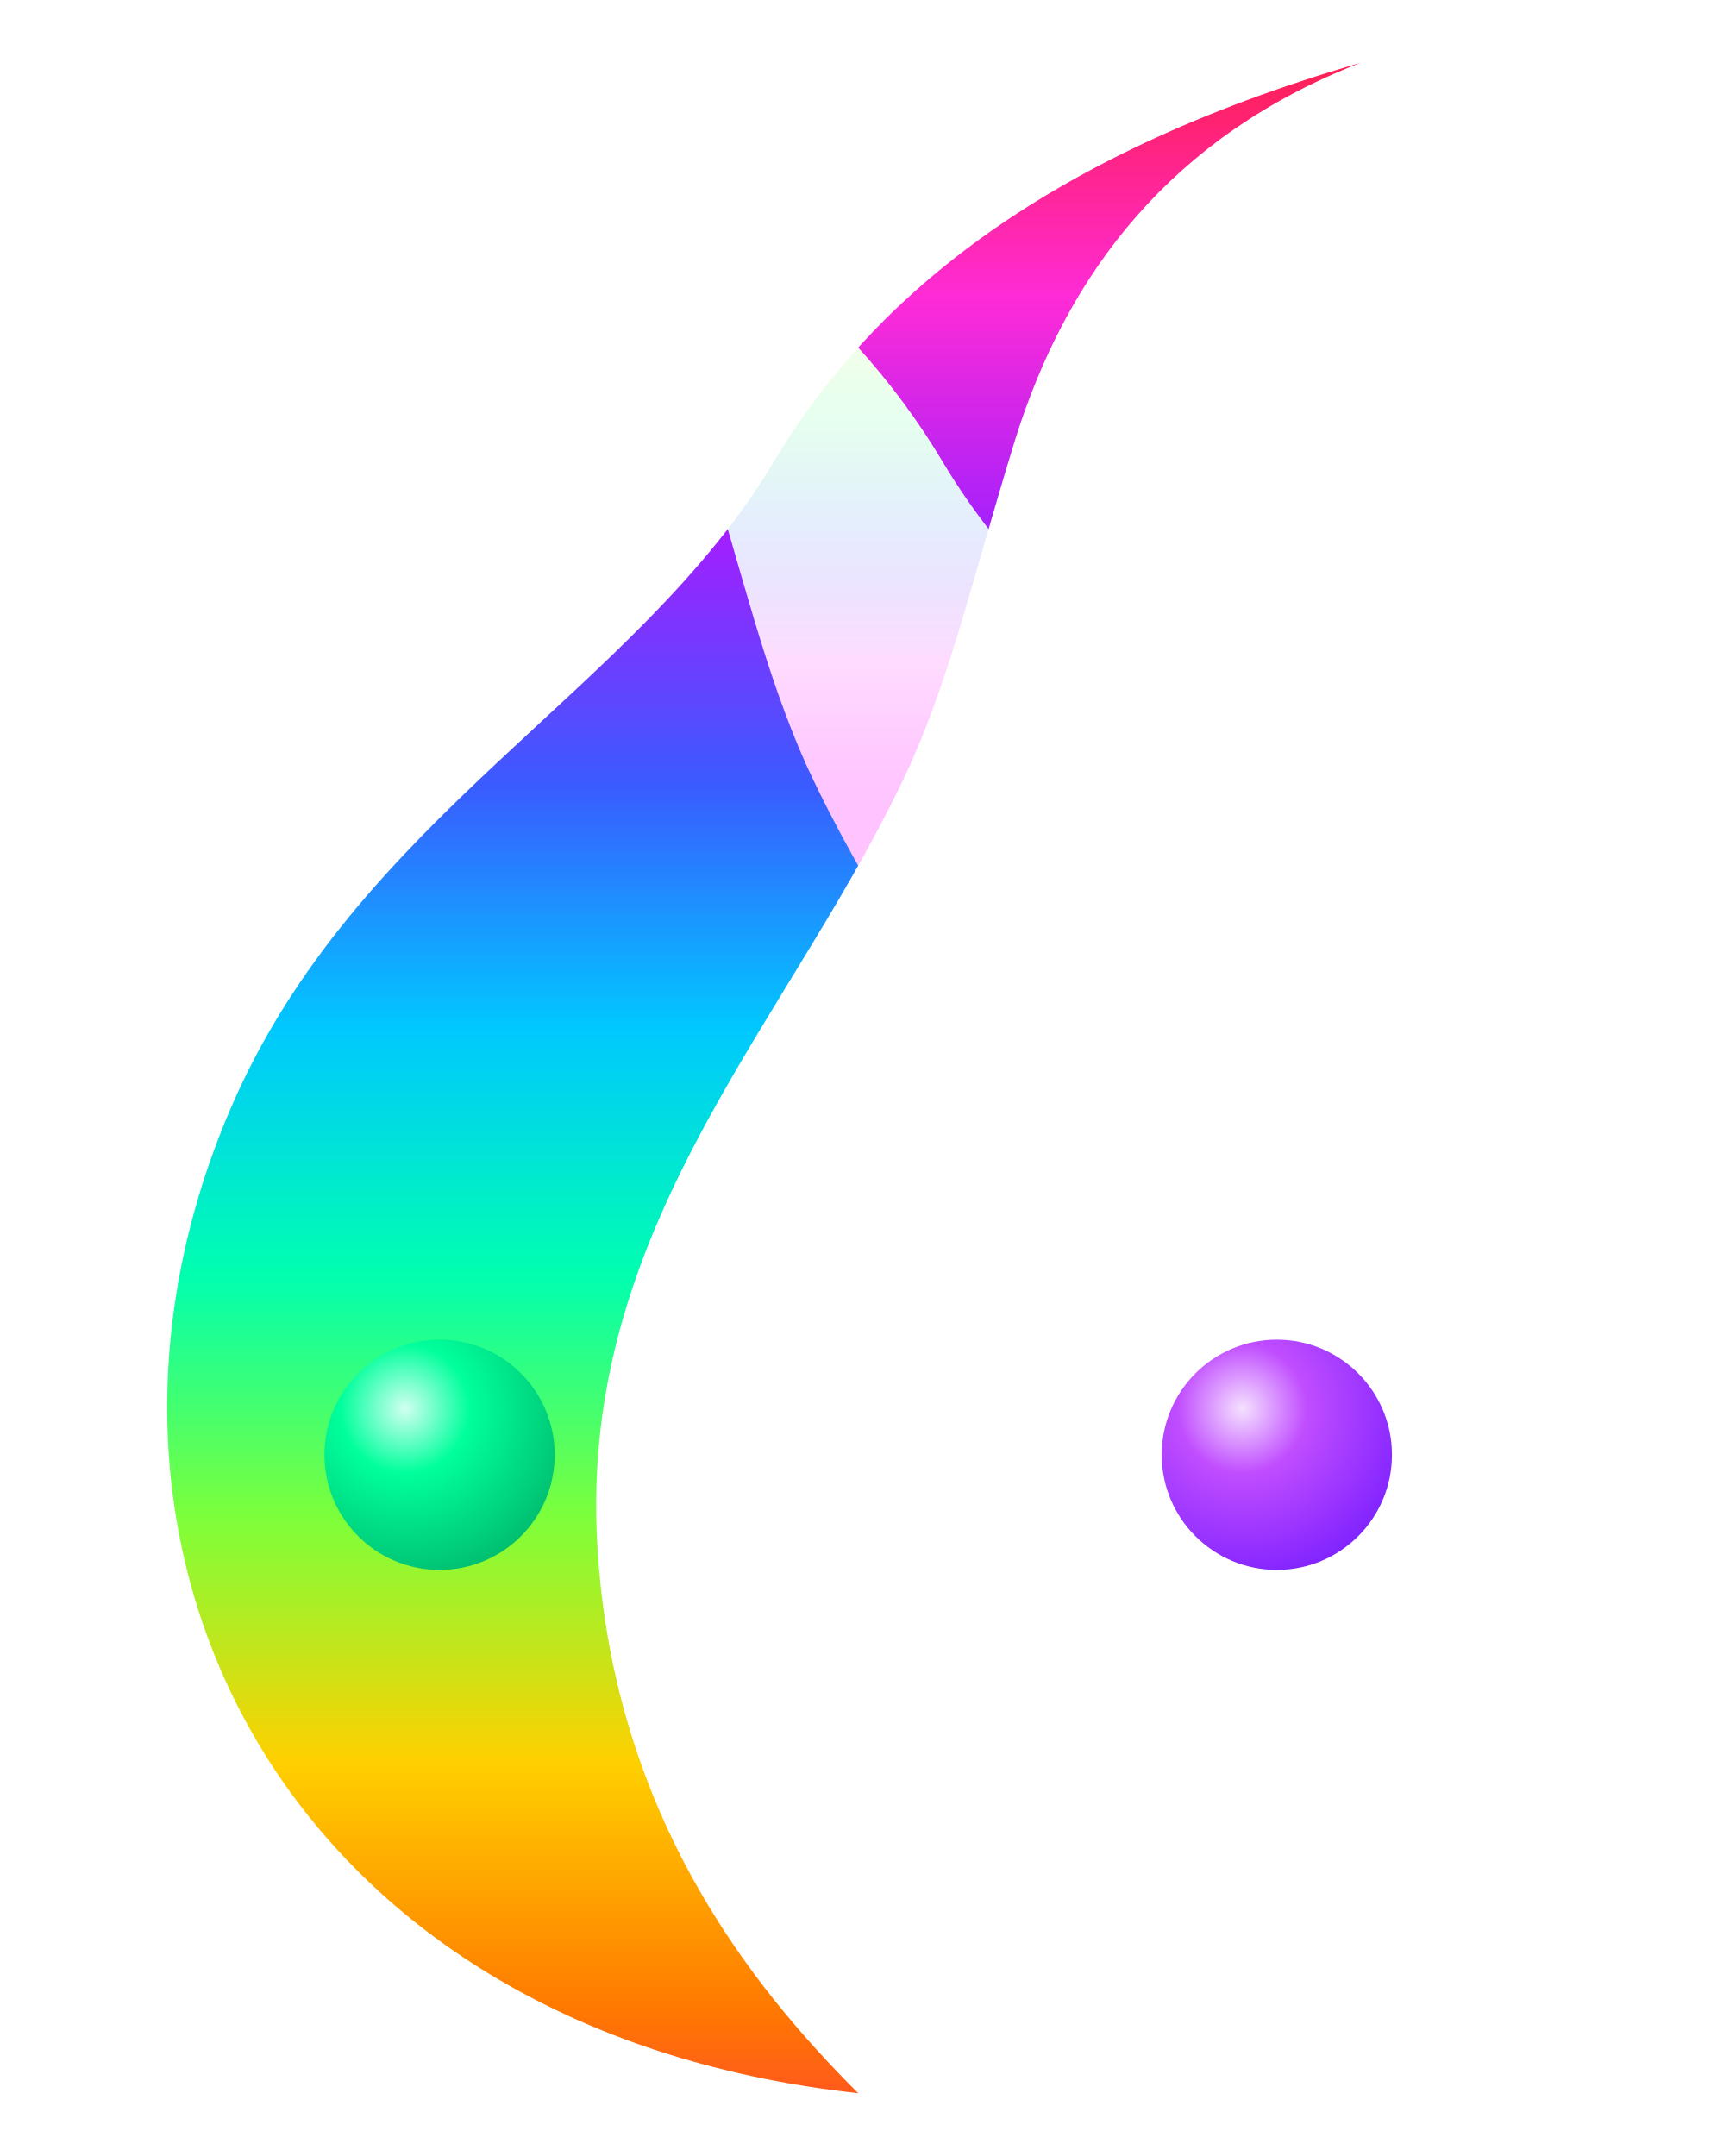
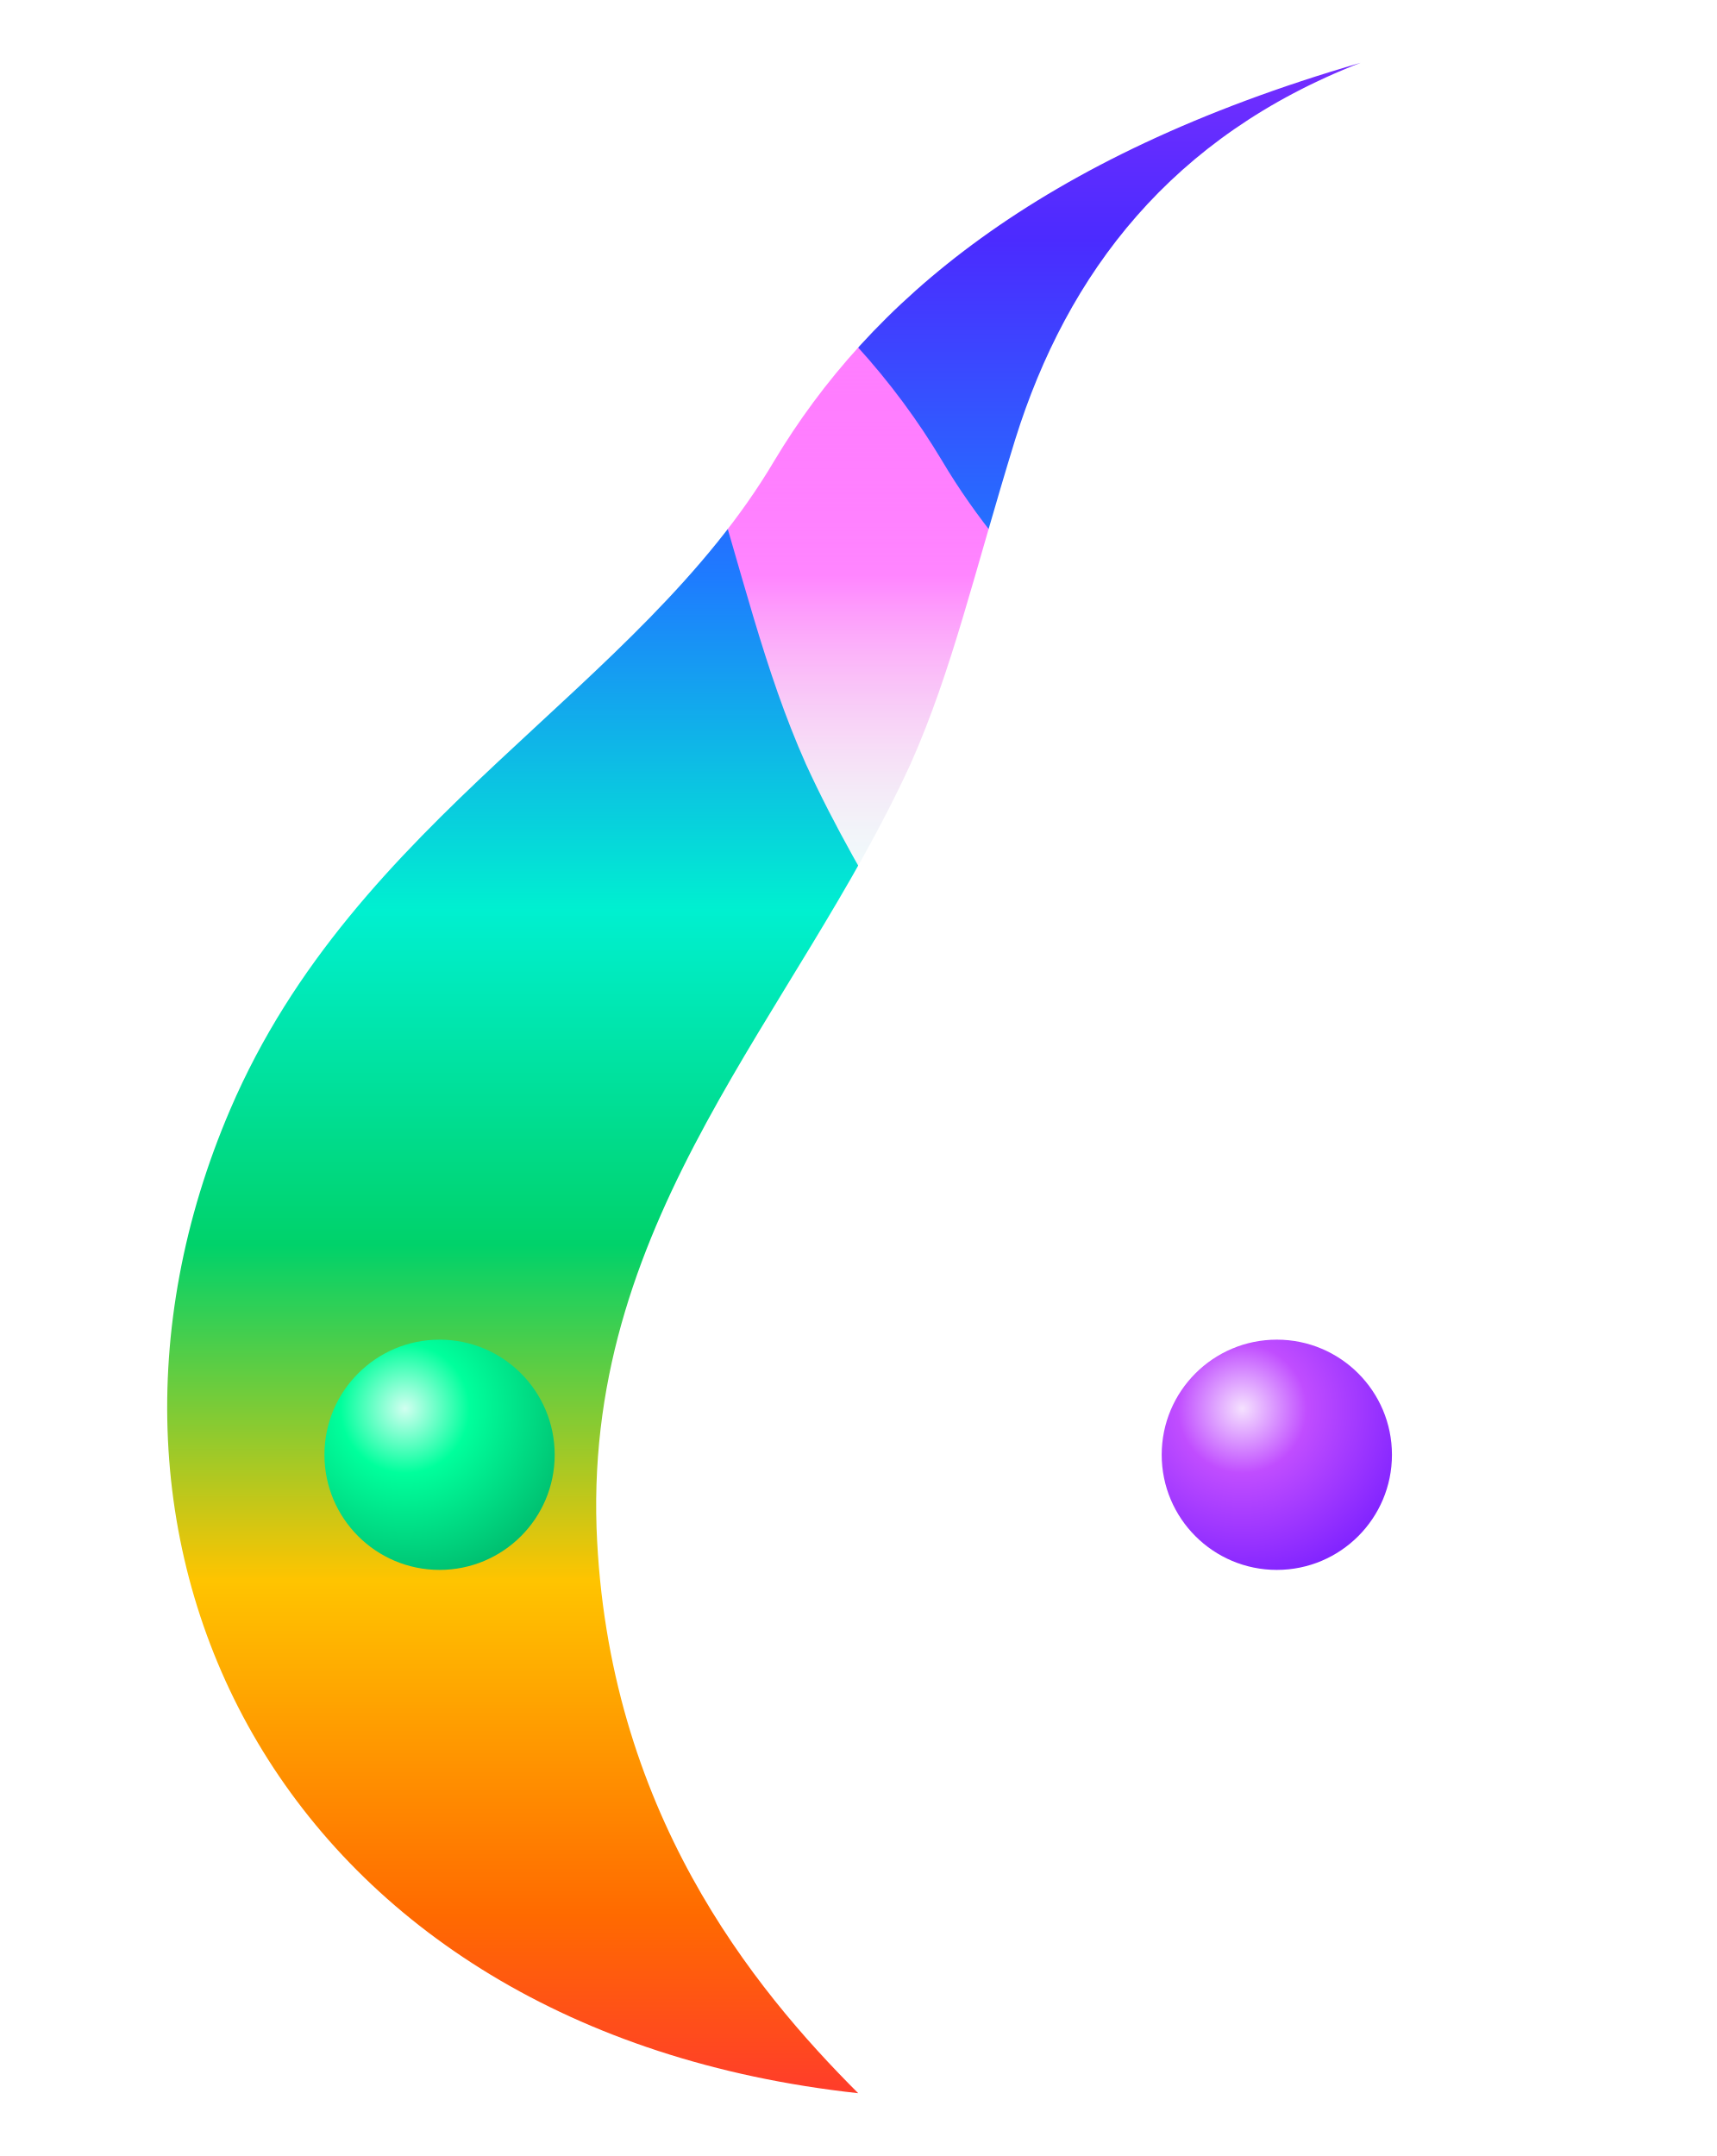
<svg xmlns="http://www.w3.org/2000/svg" viewBox="92 40 328 412">
  <defs>
    <linearGradient id="bg" x1="0" y1="0" x2="1" y2="1">
      <stop offset="0" stop-color="#0b1a1d" />
      <stop offset="1" stop-color="#060d0f" />
    </linearGradient>
    <linearGradient id="em" x1="0" y1="0" x2="1" y2="1">
      <stop offset="0" stop-color="#6ee7b7" />
      <stop offset="1" stop-color="#059669" />
    </linearGradient>
    <linearGradient id="blue" x1="0" y1="0" x2="0" y2="1">
      <stop offset="0" stop-color="#7dd3fc" />
      <stop offset="1" stop-color="#2563eb" />
    </linearGradient>
    <linearGradient id="vio" x1="0" y1="0" x2="0" y2="1">
      <stop offset="0" stop-color="#e9d5ff" />
      <stop offset="1" stop-color="#7c3aed" />
    </linearGradient>
    <linearGradient id="ruby" x1="0" y1="0" x2="0" y2="1">
      <stop offset="0" stop-color="#fda4af" />
      <stop offset="1" stop-color="#be123c" />
    </linearGradient>
    <linearGradient id="ind" x1="0" y1="0" x2="0" y2="1">
      <stop offset="0" stop-color="#a5b4fc" />
      <stop offset="1" stop-color="#4338ca" />
    </linearGradient>
    <linearGradient id="aur" x1="0" y1="0" x2="1" y2="1">
      <stop offset="0" stop-color="#34d399" />
      <stop offset="0.35" stop-color="#22d3ee" />
      <stop offset="0.65" stop-color="#6366f1" />
      <stop offset="1" stop-color="#c084fc" />
    </linearGradient>
    <linearGradient id="aur2" x1="0" y1="0" x2="0" y2="1">
      <stop offset="0" stop-color="#c084fc" />
      <stop offset="0.5" stop-color="#e11d48" />
      <stop offset="1" stop-color="#fbbf24" />
    </linearGradient>
    <linearGradient id="gold" x1="0" y1="0" x2="1" y2="1">
      <stop offset="0" stop-color="#fff7d6" />
      <stop offset="1" stop-color="#f5c542" />
    </linearGradient>
    <linearGradient id="vb" x1="0" y1="0" x2="0" y2="1">
      <stop offset="0" stop-color="#00f0ff" />
      <stop offset="0.45" stop-color="#0080ff" />
      <stop offset="1" stop-color="#5b21ff" />
    </linearGradient>
    <linearGradient id="vr" x1="0" y1="0" x2="0" y2="1">
      <stop offset="0" stop-color="#ff2bd6" />
      <stop offset="0.4" stop-color="#ff1f4b" />
      <stop offset="0.75" stop-color="#ff7a00" />
      <stop offset="1" stop-color="#ffd60a" />
    </linearGradient>
    <radialGradient id="ve" cx=".35" cy=".3" r=".8">
      <stop offset="0" stop-color="#d1fff0" />
      <stop offset=".35" stop-color="#00ff9c" />
      <stop offset="1" stop-color="#00b86b" />
    </radialGradient>
    <radialGradient id="vv" cx=".35" cy=".3" r=".8">
      <stop offset="0" stop-color="#f5e1ff" />
      <stop offset=".35" stop-color="#c04dff" />
      <stop offset="1" stop-color="#7a1fff" />
    </radialGradient>
    <linearGradient id="tb" x1="0" y1="1" x2="0.3" y2="0">
      <stop offset="0" stop-color="#5b21ff" />
      <stop offset="0.5" stop-color="#0080ff" />
      <stop offset="1" stop-color="#00f0ff" />
    </linearGradient>
    <linearGradient id="tr" x1="1" y1="1" x2="0.7" y2="0">
      <stop offset="0" stop-color="#ff2bd6" />
      <stop offset="0.5" stop-color="#ff1f4b" />
      <stop offset="0.85" stop-color="#ff7a00" />
      <stop offset="1" stop-color="#ffd60a" />
    </linearGradient>
    <radialGradient id="ve" cx=".35" cy=".3" r=".8">
      <stop offset="0" stop-color="#d1fff0" />
      <stop offset=".35" stop-color="#00ff9c" />
      <stop offset="1" stop-color="#00b86b" />
    </radialGradient>
    <radialGradient id="vv" cx=".35" cy=".3" r=".8">
      <stop offset="0" stop-color="#f5e1ff" />
      <stop offset=".35" stop-color="#c04dff" />
      <stop offset="1" stop-color="#7a1fff" />
    </radialGradient>
    <linearGradient id="gd" x1="0" y1="0" x2="1" y2="1">
      <stop offset="0" stop-color="#fff3c4" />
      <stop offset="1" stop-color="#f5b700" />
    </linearGradient>
    <linearGradient id="rbL" gradientUnits="userSpaceOnUse" x1="140" y1="440" x2="360" y2="50">
      <stop offset="0" stop-color="#7a1fff" />
      <stop offset="0.18" stop-color="#2a5bff" />
      <stop offset="0.36" stop-color="#00d0ff" />
      <stop offset="0.54" stop-color="#00ff9c" />
      <stop offset="0.72" stop-color="#c6ff00" />
      <stop offset="0.86" stop-color="#ffd000" />
      <stop offset="1" stop-color="#ff7a00" />
    </linearGradient>
    <linearGradient id="rbR" gradientUnits="userSpaceOnUse" x1="372" y1="440" x2="152" y2="50">
      <stop offset="0" stop-color="#ff1f8f" />
      <stop offset="0.2" stop-color="#ff1f3d" />
      <stop offset="0.4" stop-color="#ff7a00" />
      <stop offset="0.58" stop-color="#ffd000" />
      <stop offset="0.76" stop-color="#00ff9c" />
      <stop offset="0.9" stop-color="#00d0ff" />
      <stop offset="1" stop-color="#7a1fff" />
    </linearGradient>
    <radialGradient id="wc" cx=".4" cy=".35" r=".7">
      <stop offset="0" stop-color="#ffffff" />
      <stop offset=".5" stop-color="#fff6d0" />
      <stop offset="1" stop-color="#ffc2f0" />
    </radialGradient>
-     <linearGradient id="flow" gradientUnits="userSpaceOnUse" x1="0" y1="470" x2="0" y2="50" spreadMethod="repeat">
-       <stop offset="0.000" stop-color="#ff1f4b" />
-       <stop offset="0.111" stop-color="#ff7a00" />
-       <stop offset="0.222" stop-color="#ffd000" />
-       <stop offset="0.333" stop-color="#7dff3a" />
-       <stop offset="0.444" stop-color="#00ffb0" />
-       <stop offset="0.556" stop-color="#00c8ff" />
-       <stop offset="0.667" stop-color="#3a5bff" />
-       <stop offset="0.778" stop-color="#a020ff" />
-       <stop offset="0.889" stop-color="#ff2bd6" />
-       <stop offset="1.000" stop-color="#ff1f4b" />
+     <linearGradient id="flow" gradientUnits="userSpaceOnUse" x1="0" y1="470" x2="0" y2="-170" spreadMethod="repeat">
+       <stop offset="0.000" stop-color="#ff1450" />
+       <stop offset="0.100" stop-color="#ff6a00" />
+       <stop offset="0.200" stop-color="#ffc400" />
+       <stop offset="0.300" stop-color="#00d26a" />
+       <stop offset="0.400" stop-color="#00f0d0" />
+       <stop offset="0.500" stop-color="#1e7bff" />
+       <stop offset="0.600" stop-color="#4b2bff" />
+       <stop offset="0.700" stop-color="#9b30ff" />
+       <stop offset="0.800" stop-color="#ff2bd6" />
+       <stop offset="0.900" stop-color="#eef0ff" />
+       <stop offset="1.000" stop-color="#ff1450" />
    </linearGradient>
-     <linearGradient id="flow2" gradientUnits="userSpaceOnUse" x1="0" y1="470" x2="0" y2="50" spreadMethod="repeat" gradientTransform="translate(0 -210)">
-       <stop offset="0.000" stop-color="#ff1f4b" />
-       <stop offset="0.111" stop-color="#ff7a00" />
-       <stop offset="0.222" stop-color="#ffd000" />
-       <stop offset="0.333" stop-color="#7dff3a" />
-       <stop offset="0.444" stop-color="#00ffb0" />
-       <stop offset="0.556" stop-color="#00c8ff" />
-       <stop offset="0.667" stop-color="#3a5bff" />
-       <stop offset="0.778" stop-color="#a020ff" />
-       <stop offset="0.889" stop-color="#ff2bd6" />
-       <stop offset="1.000" stop-color="#ff1f4b" />
+     <linearGradient id="flow2" gradientUnits="userSpaceOnUse" x1="0" y1="470" x2="0" y2="-170" spreadMethod="repeat" gradientTransform="translate(0 -320)">
+       <stop offset="0.000" stop-color="#ff1450" />
+       <stop offset="0.100" stop-color="#ff6a00" />
+       <stop offset="0.200" stop-color="#ffc400" />
+       <stop offset="0.300" stop-color="#00d26a" />
+       <stop offset="0.400" stop-color="#00f0d0" />
+       <stop offset="0.500" stop-color="#1e7bff" />
+       <stop offset="0.600" stop-color="#4b2bff" />
+       <stop offset="0.700" stop-color="#9b30ff" />
+       <stop offset="0.800" stop-color="#ff2bd6" />
+       <stop offset="0.900" stop-color="#eef0ff" />
+       <stop offset="1.000" stop-color="#ff1450" />
    </linearGradient>
  </defs>
  <g transform="translate(256 256) scale(1) translate(-256 -256)">
    <g>
      <path d="M256 440 C146 428 100 336 136 252 C160 196 214 172 240 128 C258 98 290 70 352 52 C316 66 296 92 286 124 C278 150 274 168 266 186 C244 234 204 272 206 332 C208 386 236 420 256 440 Z" fill="url(#flow)" />
      <path d="M 256 440 C 366 428 412 336 376 252 C 352 196 298 172 272 128 C 254 98 222 70 160 52 C 196 66 216 92 226 124 C 234 150 238 168 246 186 C 268 234 308 272 306 332 C 304 386 276 420 256 440 Z" fill="url(#flow2)" style="mix-blend-mode:screen" />
    </g>
    <g>
      <circle cx="176" cy="318" r="22" fill="url(#ve)" />
      <circle cx="336" cy="318" r="22" fill="url(#vv)" />
    </g>
  </g>
</svg>
